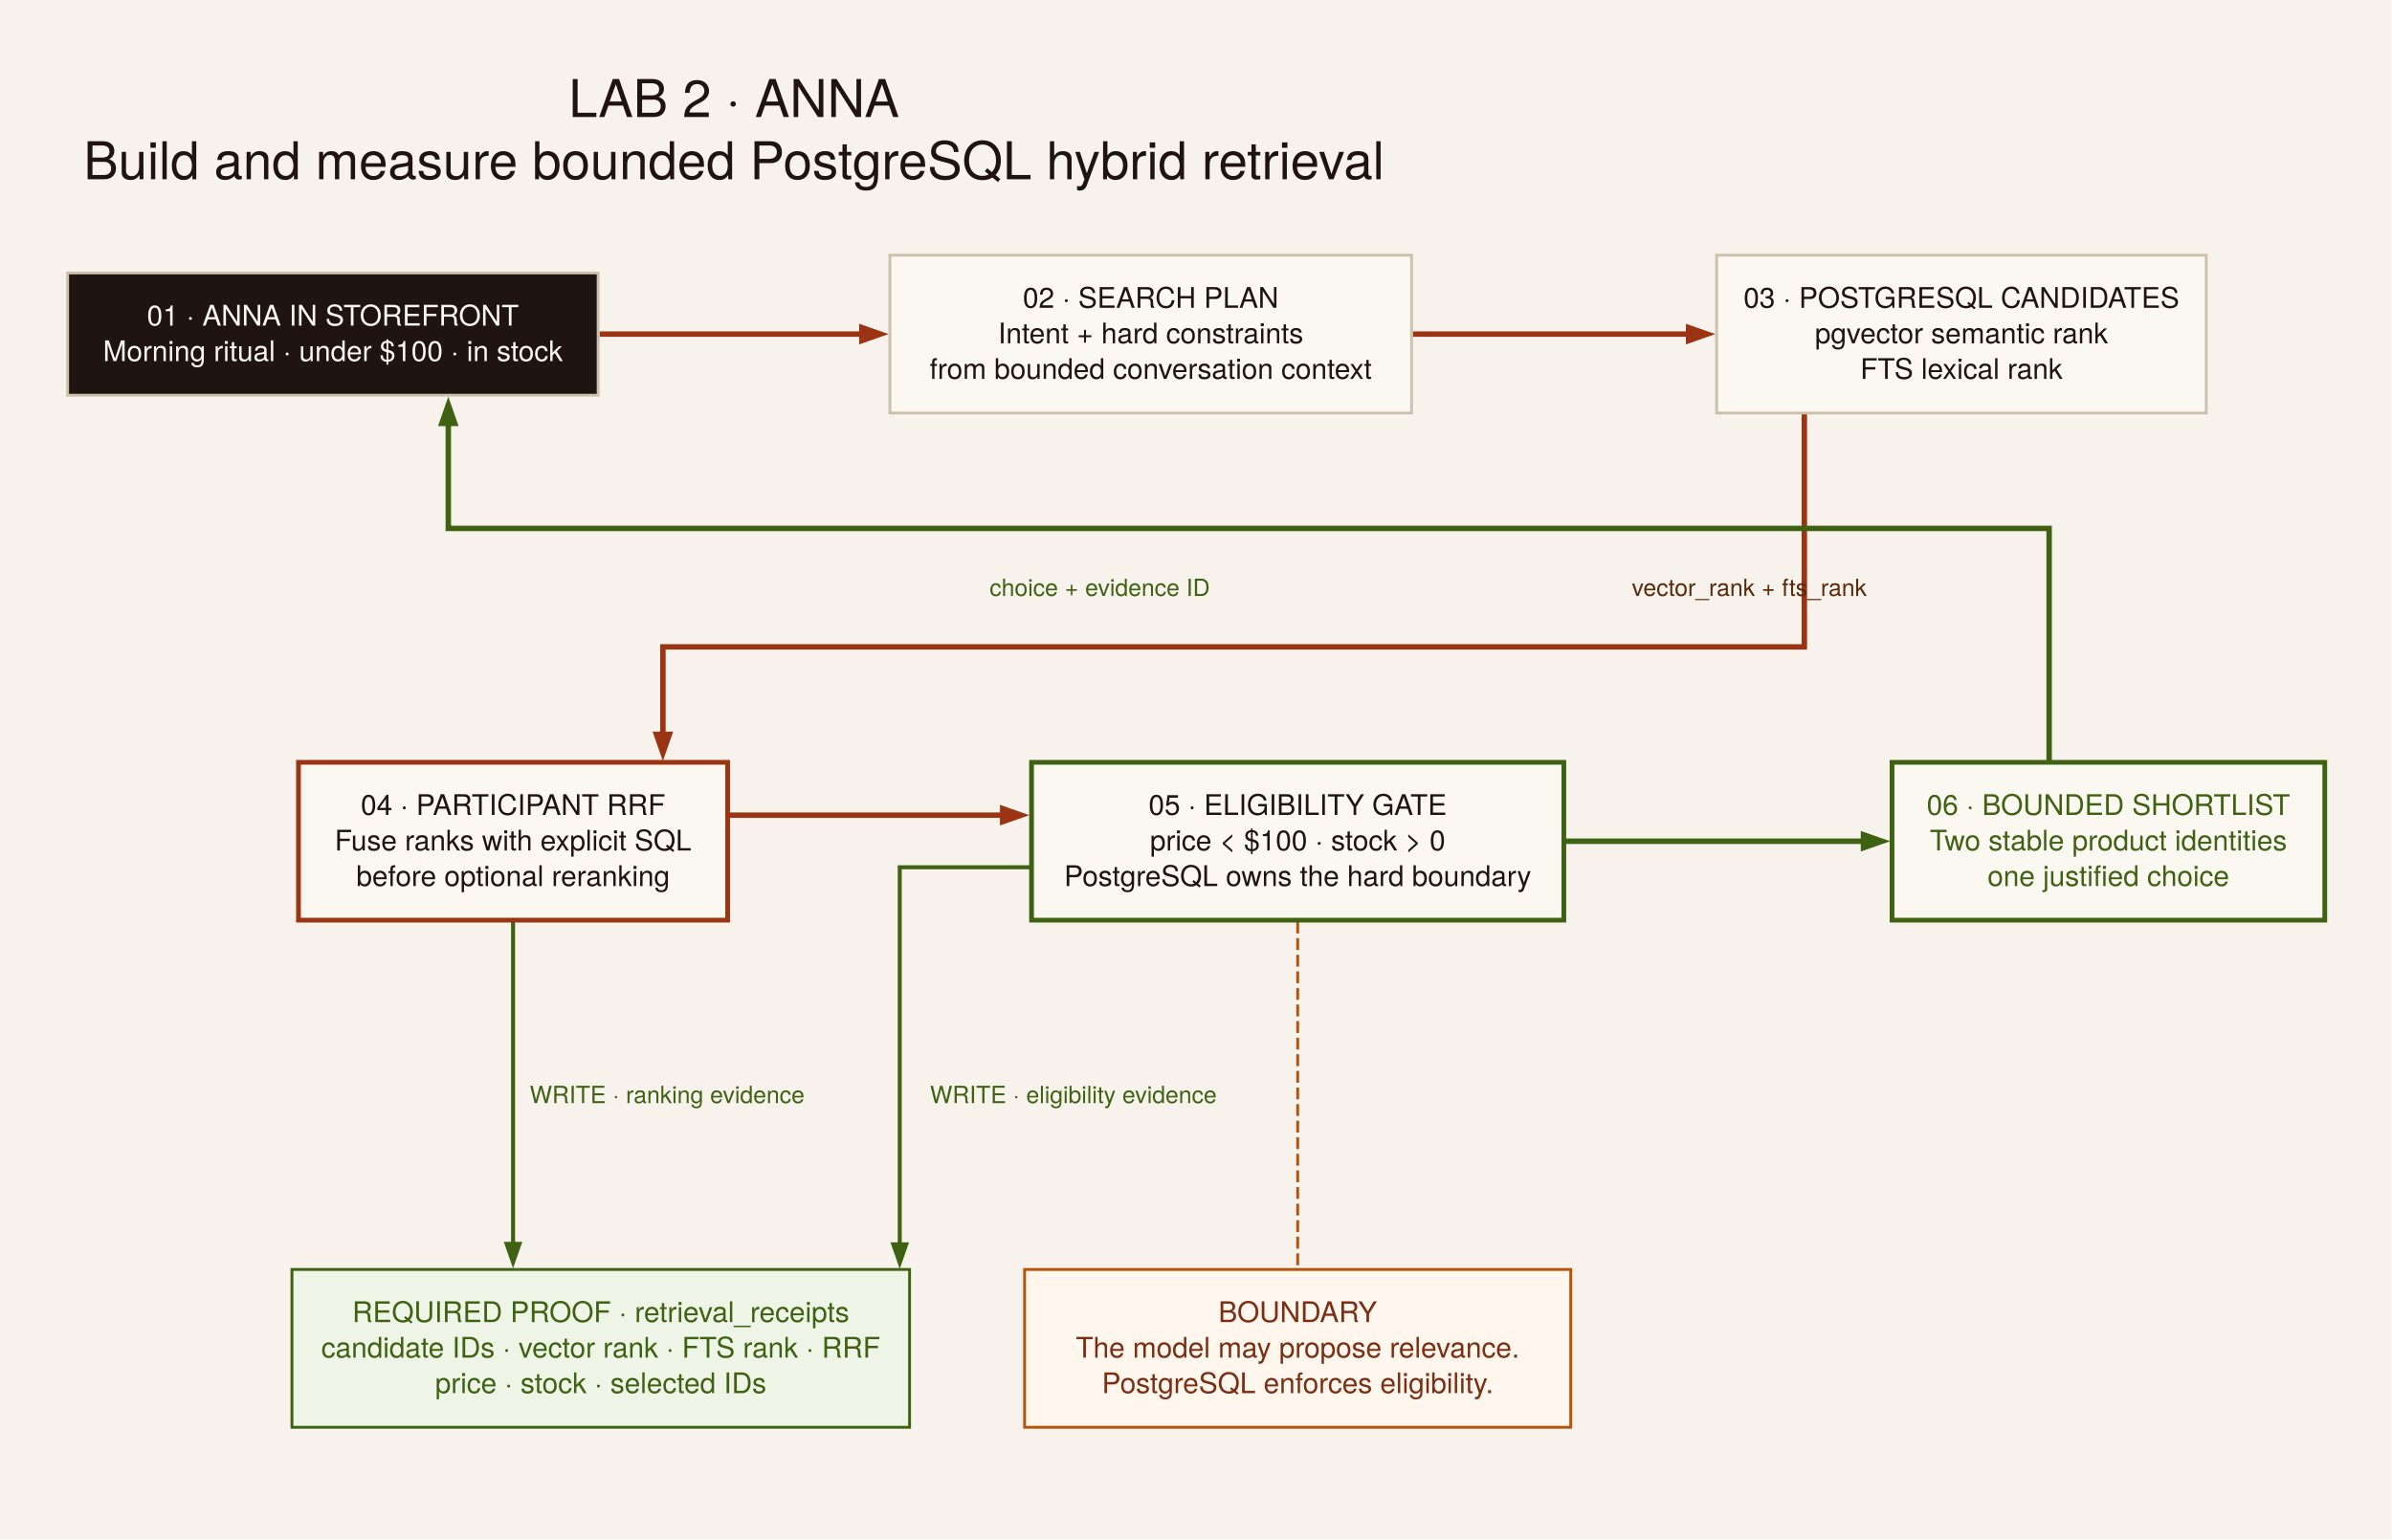
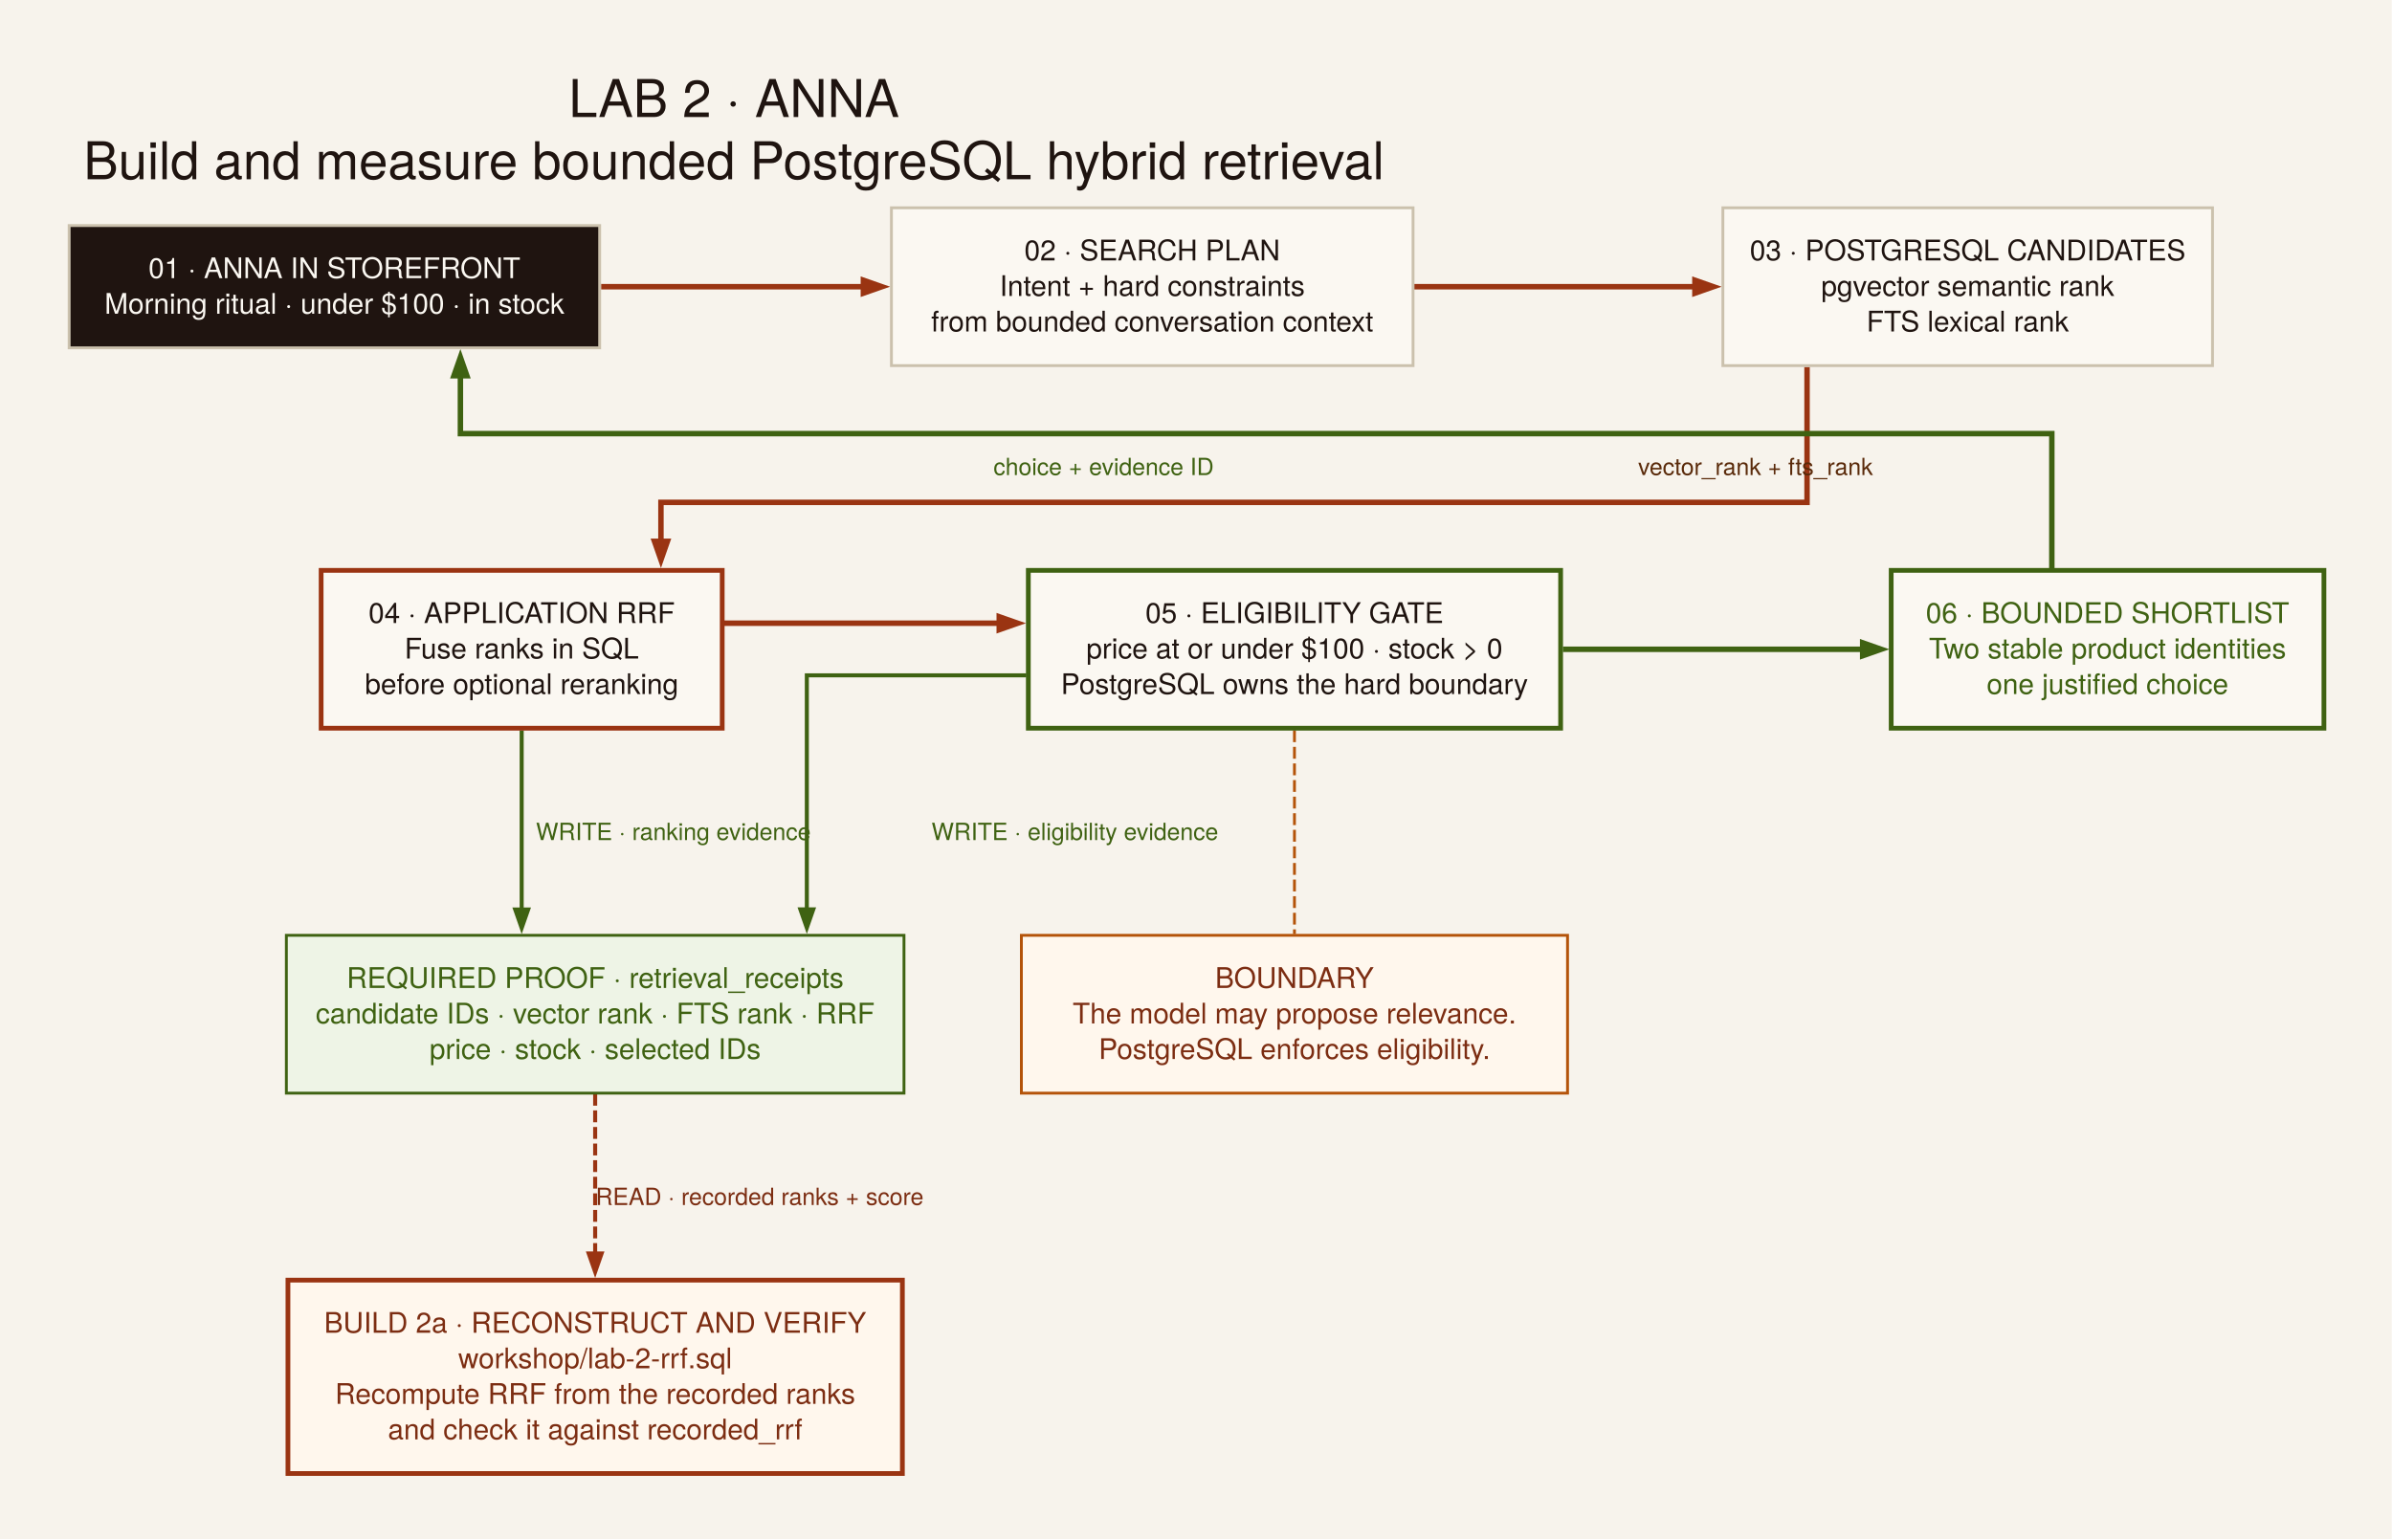
<svg xmlns="http://www.w3.org/2000/svg" width="1678pt" height="1080pt" viewBox="0.00 0.00 1678.00 1080.00">
  <g id="graph0" class="graph" transform="scale(1.66292 1.66292) rotate(0) translate(24.48 624.98)">
    <polygon fill="#f7f3ec" stroke="none" points="-24.48,24.48 -24.48,-624.98 984.48,-624.98 984.48,24.48 -24.48,24.48" />
    <text xml:space="preserve" text-anchor="middle" x="285.12" y="-575.6" font-family="Helvetica Neue" font-size="22.00" fill="#1f1410">LAB 2 · ANNA</text>
    <text xml:space="preserve" text-anchor="middle" x="285.12" y="-549.35" font-family="Helvetica Neue" font-size="22.00" fill="#1f1410">Build and measure bounded PostgreSQL hybrid retrieval</text>
    <g id="edge1" class="edge">
-       <path fill="none" stroke="#9a3412" stroke-width="2.3" d="M228.44,-484C228.44,-484 339.1,-484 339.1,-484" />
-       <polygon fill="#9a3412" stroke="#9a3412" stroke-width="2.3" points="339.1,-486.73 346.9,-484 339.1,-481.27 339.1,-486.73" />
+       <path fill="none" stroke="#9a3412" stroke-width="2.3" d="M229.08,-504C229.08,-504 339.74,-504 339.74,-504" />
+       <polygon fill="#9a3412" stroke="#9a3412" stroke-width="2.3" points="339.74,-506.73 347.54,-504 339.74,-501.27 339.74,-506.73" />
    </g>
    <g id="edge2" class="edge">
-       <path fill="none" stroke="#9a3412" stroke-width="2.3" d="M571.52,-484C571.52,-484 687.87,-484 687.87,-484" />
-       <polygon fill="#9a3412" stroke="#9a3412" stroke-width="2.3" points="687.87,-486.73 695.67,-484 687.87,-481.27 687.87,-486.73" />
+       <path fill="none" stroke="#9a3412" stroke-width="2.3" d="M571.85,-504C571.85,-504 690.52,-504 690.52,-504" />
+       <polygon fill="#9a3412" stroke="#9a3412" stroke-width="2.3" points="690.52,-506.73 698.32,-504 690.52,-501.27 690.52,-506.73" />
    </g>
    <g id="edge3" class="edge">
-       <path fill="none" stroke="#9a3412" stroke-width="2.3" d="M736.68,-450.35C736.68,-411.24 736.68,-352 736.68,-352 736.68,-352 255.16,-352 255.16,-352 255.16,-352 255.16,-315.11 255.16,-315.11" />
-       <polygon fill="#9a3412" stroke="#9a3412" stroke-width="2.3" points="257.89,-315.11 255.16,-307.31 252.43,-315.11 257.89,-315.11" />
-       <text xml:space="preserve" text-anchor="middle" x="713.45" y="-373.5" font-family="Helvetica Neue" font-size="10.00" fill="#5a2a0a">vector_rank + fts_rank</text>
+       <path fill="none" stroke="#9a3412" stroke-width="2.3" d="M737.82,-470.11C737.82,-444.24 737.82,-413 737.82,-413 737.82,-413 254.34,-413 254.34,-413 254.34,-413 254.34,-396.55 254.34,-396.55" />
+       <polygon fill="#9a3412" stroke="#9a3412" stroke-width="2.3" points="257.07,-396.55 254.34,-388.75 251.61,-396.55 257.07,-396.55" />
+       <text xml:space="preserve" text-anchor="middle" x="716.09" y="-424.5" font-family="Helvetica Neue" font-size="10.00" fill="#5a2a0a">vector_rank + fts_rank</text>
    </g>
    <g id="edge4" class="edge">
-       <path fill="none" stroke="#9a3412" stroke-width="2.3" d="M283.27,-281C283.27,-281 398.5,-281 398.5,-281" />
-       <polygon fill="#9a3412" stroke="#9a3412" stroke-width="2.3" points="398.5,-283.73 406.3,-281 398.5,-278.27 398.5,-283.73" />
+       <path fill="none" stroke="#9a3412" stroke-width="2.3" d="M280.82,-362C280.82,-362 397.05,-362 397.05,-362" />
+       <polygon fill="#9a3412" stroke="#9a3412" stroke-width="2.3" points="397.05,-364.73 404.85,-362 397.05,-359.27 397.05,-364.73" />
+     </g>
+     <g id="edge8" class="edge">
+       <path fill="none" stroke="#3f6212" stroke-width="1.7" d="M195.59,-316.82C195.59,-316.82 195.59,-241.19 195.59,-241.19" />
+       <polygon fill="#3f6212" stroke="#3f6212" stroke-width="1.7" points="198.32,-241.19 195.59,-233.39 192.86,-241.19 198.32,-241.19" />
+       <text xml:space="preserve" text-anchor="middle" x="259.59" y="-270.5" font-family="Helvetica Neue" font-size="10.00" fill="#3f6212">WRITE · ranking evidence</text>
+     </g>
+     <g id="edge5" class="edge">
+       <path fill="none" stroke="#3f6212" stroke-width="2.3" d="M634.85,-351C634.85,-351 761.29,-351 761.29,-351" />
+       <polygon fill="#3f6212" stroke="#3f6212" stroke-width="2.3" points="761.29,-353.73 769.09,-351 761.29,-348.27 761.29,-353.73" />
+     </g>
+     <g id="edge9" class="edge">
+       <path fill="none" stroke="#3f6212" stroke-width="1.7" d="M408.5,-340C360.7,-340 315.88,-340 315.88,-340 315.88,-340 315.88,-241.26 315.88,-241.26" />
+       <polygon fill="#3f6212" stroke="#3f6212" stroke-width="1.7" points="318.61,-241.26 315.88,-233.46 313.15,-241.26 318.61,-241.26" />
+       <text xml:space="preserve" text-anchor="middle" x="428.97" y="-270.5" font-family="Helvetica Neue" font-size="10.00" fill="#3f6212">WRITE · eligibility evidence</text>
+     </g>
+     <g id="edge10" class="edge">
+       <path fill="none" stroke="#b45309" stroke-width="1.2" stroke-dasharray="5,2" d="M521.59,-316.82C521.59,-291.21 521.59,-256.34 521.59,-230.82" />
+     </g>
+     <g id="edge6" class="edge">
+       <path fill="none" stroke="#3f6212" stroke-width="2.3" d="M841.09,-385.14C841.09,-410.97 841.09,-442 841.09,-442 841.09,-442 169.74,-442 169.74,-442 169.74,-442 169.74,-466.43 169.74,-466.43" />
+       <polygon fill="#3f6212" stroke="#3f6212" stroke-width="2.3" points="167.01,-466.43 169.74,-474.23 172.47,-466.43 167.01,-466.43" />
+       <text xml:space="preserve" text-anchor="middle" x="441.09" y="-424.5" font-family="Helvetica Neue" font-size="10.00" fill="#3f6212">choice + evidence ID</text>
    </g>
    <g id="edge7" class="edge">
-       <path fill="none" stroke="#3f6212" stroke-width="1.7" d="M191.95,-236.09C191.95,-236.09 191.95,-100.12 191.95,-100.12" />
-       <polygon fill="#3f6212" stroke="#3f6212" stroke-width="1.7" points="194.68,-100.12 191.95,-92.32 189.22,-100.12 194.68,-100.12" />
-       <text xml:space="preserve" text-anchor="middle" x="256.95" y="-159.5" font-family="Helvetica Neue" font-size="10.00" fill="#3f6212">WRITE · ranking evidence</text>
-     </g>
-     <g id="edge5" class="edge">
-       <path fill="none" stroke="#3f6212" stroke-width="2.3" d="M635.88,-270C635.88,-270 761.64,-270 761.64,-270" />
-       <polygon fill="#3f6212" stroke="#3f6212" stroke-width="2.3" points="761.64,-272.73 769.44,-270 761.64,-267.27 761.64,-272.73" />
-     </g>
-     <g id="edge8" class="edge">
-       <path fill="none" stroke="#3f6212" stroke-width="1.7" d="M410.04,-259C379.68,-259 355.08,-259 355.08,-259 355.08,-259 355.08,-99.89 355.08,-99.89" />
-       <polygon fill="#3f6212" stroke="#3f6212" stroke-width="1.7" points="357.81,-99.89 355.08,-92.09 352.35,-99.89 357.81,-99.89" />
-       <text xml:space="preserve" text-anchor="middle" x="428.33" y="-159.5" font-family="Helvetica Neue" font-size="10.00" fill="#3f6212">WRITE · eligibility evidence</text>
-     </g>
-     <g id="edge9" class="edge">
-       <path fill="none" stroke="#b45309" stroke-width="1.2" stroke-dasharray="5,2" d="M522.95,-236.09C522.95,-196.02 522.95,-129.75 522.95,-89.75" />
-     </g>
-     <g id="edge6" class="edge">
-       <path fill="none" stroke="#3f6212" stroke-width="2.3" d="M839.95,-303.99C839.95,-343.1 839.95,-402 839.95,-402 839.95,-402 164.64,-402 164.64,-402 164.64,-402 164.64,-446.32 164.64,-446.32" />
-       <polygon fill="#3f6212" stroke="#3f6212" stroke-width="2.3" points="161.91,-446.32 164.64,-454.12 167.37,-446.32 161.91,-446.32" />
-       <text xml:space="preserve" text-anchor="middle" x="439.45" y="-373.5" font-family="Helvetica Neue" font-size="10.00" fill="#3f6212">choice + evidence ID</text>
+       <path fill="none" stroke="#9a3412" stroke-width="1.7" stroke-dasharray="5,2" d="M226.59,-163.42C226.59,-163.42 226.59,-96.06 226.59,-96.06" />
+       <polygon fill="#9a3412" stroke="#9a3412" stroke-width="1.7" points="229.32,-96.06 226.59,-88.26 223.86,-96.06 229.32,-96.06" />
+       <text xml:space="preserve" text-anchor="middle" x="295.97" y="-116.5" font-family="Helvetica Neue" font-size="10.00" fill="#7c2d12">READ · recorded ranks + score</text>
    </g>
    <g id="node1" class="node">
-       <polygon fill="#1f1410" stroke="#cbc1ad" stroke-width="1.2" points="227.85,-509.8 4.05,-509.8 4.05,-458.2 227.85,-458.2 227.85,-509.8" />
-       <text xml:space="preserve" text-anchor="middle" x="115.95" y="-487.6" font-family="Helvetica Neue" font-size="12.00" fill="#fbf8f2">01 · ANNA IN STOREFRONT</text>
-       <text xml:space="preserve" text-anchor="middle" x="115.95" y="-472.6" font-family="Helvetica Neue" font-size="12.00" fill="#fbf8f2">Morning ritual · under $100 · in stock</text>
+       <polygon fill="#1f1410" stroke="#cbc1ad" stroke-width="1.2" points="228.49,-529.8 4.69,-529.8 4.69,-478.2 228.49,-478.2 228.49,-529.8" />
+       <text xml:space="preserve" text-anchor="middle" x="116.59" y="-507.6" font-family="Helvetica Neue" font-size="12.00" fill="#fbf8f2">01 · ANNA IN STOREFRONT</text>
+       <text xml:space="preserve" text-anchor="middle" x="116.59" y="-492.6" font-family="Helvetica Neue" font-size="12.00" fill="#fbf8f2">Morning ritual · under $100 · in stock</text>
    </g>
    <g id="node2" class="node">
-       <polygon fill="#fbf8f2" stroke="#cbc1ad" stroke-width="1.2" points="570.98,-517.3 350.93,-517.3 350.93,-450.7 570.98,-450.7 570.98,-517.3" />
-       <text xml:space="preserve" text-anchor="middle" x="460.95" y="-495.1" font-family="Helvetica Neue" font-size="12.00" fill="#1f1410">02 · SEARCH PLAN</text>
-       <text xml:space="preserve" text-anchor="middle" x="460.95" y="-480.1" font-family="Helvetica Neue" font-size="12.00" fill="#1f1410">Intent + hard constraints</text>
-       <text xml:space="preserve" text-anchor="middle" x="460.95" y="-465.1" font-family="Helvetica Neue" font-size="12.00" fill="#1f1410">from bounded conversation context</text>
+       <polygon fill="#fbf8f2" stroke="#cbc1ad" stroke-width="1.2" points="571.62,-537.3 351.57,-537.3 351.57,-470.7 571.62,-470.7 571.62,-537.3" />
+       <text xml:space="preserve" text-anchor="middle" x="461.59" y="-515.1" font-family="Helvetica Neue" font-size="12.00" fill="#1f1410">02 · SEARCH PLAN</text>
+       <text xml:space="preserve" text-anchor="middle" x="461.59" y="-500.1" font-family="Helvetica Neue" font-size="12.00" fill="#1f1410">Intent + hard constraints</text>
+       <text xml:space="preserve" text-anchor="middle" x="461.59" y="-485.1" font-family="Helvetica Neue" font-size="12.00" fill="#1f1410">from bounded conversation context</text>
    </g>
    <g id="node3" class="node">
-       <polygon fill="#fbf8f2" stroke="#cbc1ad" stroke-width="1.2" points="906.23,-517.3 699.68,-517.3 699.68,-450.7 906.23,-450.7 906.23,-517.3" />
-       <text xml:space="preserve" text-anchor="middle" x="802.95" y="-495.1" font-family="Helvetica Neue" font-size="12.00" fill="#1f1410">03 · POSTGRESQL CANDIDATES</text>
-       <text xml:space="preserve" text-anchor="middle" x="802.95" y="-480.1" font-family="Helvetica Neue" font-size="12.00" fill="#1f1410">pgvector semantic rank</text>
-       <text xml:space="preserve" text-anchor="middle" x="802.95" y="-465.1" font-family="Helvetica Neue" font-size="12.00" fill="#1f1410">FTS lexical rank</text>
+       <polygon fill="#fbf8f2" stroke="#cbc1ad" stroke-width="1.2" points="908.87,-537.3 702.32,-537.3 702.32,-470.7 908.87,-470.7 908.87,-537.3" />
+       <text xml:space="preserve" text-anchor="middle" x="805.59" y="-515.1" font-family="Helvetica Neue" font-size="12.00" fill="#1f1410">03 · POSTGRESQL CANDIDATES</text>
+       <text xml:space="preserve" text-anchor="middle" x="805.59" y="-500.1" font-family="Helvetica Neue" font-size="12.00" fill="#1f1410">pgvector semantic rank</text>
+       <text xml:space="preserve" text-anchor="middle" x="805.59" y="-485.1" font-family="Helvetica Neue" font-size="12.00" fill="#1f1410">FTS lexical rank</text>
    </g>
    <g id="node4" class="node">
-       <polygon fill="#fbf8f2" stroke="#9a3412" stroke-width="2" points="282.48,-303.3 101.43,-303.3 101.43,-236.7 282.48,-236.7 282.48,-303.3" />
-       <text xml:space="preserve" text-anchor="middle" x="191.95" y="-281.1" font-family="Helvetica Neue" font-size="12.00" fill="#1f1410">04 · PARTICIPANT RRF</text>
-       <text xml:space="preserve" text-anchor="middle" x="191.95" y="-266.1" font-family="Helvetica Neue" font-size="12.00" fill="#1f1410">Fuse ranks with explicit SQL</text>
-       <text xml:space="preserve" text-anchor="middle" x="191.95" y="-251.1" font-family="Helvetica Neue" font-size="12.00" fill="#1f1410">before optional reranking</text>
+       <polygon fill="#fbf8f2" stroke="#9a3412" stroke-width="2" points="280.19,-384.3 110.99,-384.3 110.99,-317.7 280.19,-317.7 280.19,-384.3" />
+       <text xml:space="preserve" text-anchor="middle" x="195.59" y="-362.1" font-family="Helvetica Neue" font-size="12.00" fill="#1f1410">04 · APPLICATION RRF</text>
+       <text xml:space="preserve" text-anchor="middle" x="195.59" y="-347.1" font-family="Helvetica Neue" font-size="12.00" fill="#1f1410">Fuse ranks in SQL</text>
+       <text xml:space="preserve" text-anchor="middle" x="195.59" y="-332.1" font-family="Helvetica Neue" font-size="12.00" fill="#1f1410">before optional reranking</text>
    </g>
    <g id="node5" class="node">
-       <polygon fill="#fbf8f2" stroke="#3f6212" stroke-width="2" points="635.23,-303.3 410.68,-303.3 410.68,-236.7 635.23,-236.7 635.23,-303.3" />
-       <text xml:space="preserve" text-anchor="middle" x="522.95" y="-281.1" font-family="Helvetica Neue" font-size="12.00" fill="#1f1410">05 · ELIGIBILITY GATE</text>
-       <text xml:space="preserve" text-anchor="middle" x="522.95" y="-266.1" font-family="Helvetica Neue" font-size="12.00" fill="#1f1410">price &lt; $100 · stock &gt; 0</text>
-       <text xml:space="preserve" text-anchor="middle" x="522.95" y="-251.1" font-family="Helvetica Neue" font-size="12.00" fill="#1f1410">PostgreSQL owns the hard boundary</text>
+       <polygon fill="#fbf8f2" stroke="#3f6212" stroke-width="2" points="633.87,-384.3 409.32,-384.3 409.32,-317.7 633.87,-317.7 633.87,-384.3" />
+       <text xml:space="preserve" text-anchor="middle" x="521.59" y="-362.1" font-family="Helvetica Neue" font-size="12.00" fill="#1f1410">05 · ELIGIBILITY GATE</text>
+       <text xml:space="preserve" text-anchor="middle" x="521.59" y="-347.1" font-family="Helvetica Neue" font-size="12.00" fill="#1f1410">price at or under $100 · stock &gt; 0</text>
+       <text xml:space="preserve" text-anchor="middle" x="521.59" y="-332.1" font-family="Helvetica Neue" font-size="12.00" fill="#1f1410">PostgreSQL owns the hard boundary</text>
    </g>
    <g id="node6" class="node">
-       <polygon fill="#fbf8f2" stroke="#3f6212" stroke-width="2" points="956.23,-303.3 773.68,-303.3 773.68,-236.7 956.23,-236.7 956.23,-303.3" />
-       <text xml:space="preserve" text-anchor="middle" x="864.95" y="-281.1" font-family="Helvetica Neue" font-size="12.00" fill="#3f6212">06 · BOUNDED SHORTLIST</text>
-       <text xml:space="preserve" text-anchor="middle" x="864.95" y="-266.1" font-family="Helvetica Neue" font-size="12.00" fill="#3f6212">Two stable product identities</text>
-       <text xml:space="preserve" text-anchor="middle" x="864.95" y="-251.1" font-family="Helvetica Neue" font-size="12.00" fill="#3f6212">one justified choice</text>
+       <polygon fill="#fbf8f2" stroke="#3f6212" stroke-width="2" points="955.87,-384.3 773.32,-384.3 773.32,-317.7 955.87,-317.7 955.87,-384.3" />
+       <text xml:space="preserve" text-anchor="middle" x="864.59" y="-362.1" font-family="Helvetica Neue" font-size="12.00" fill="#3f6212">06 · BOUNDED SHORTLIST</text>
+       <text xml:space="preserve" text-anchor="middle" x="864.59" y="-347.1" font-family="Helvetica Neue" font-size="12.00" fill="#3f6212">Two stable product identities</text>
+       <text xml:space="preserve" text-anchor="middle" x="864.59" y="-332.1" font-family="Helvetica Neue" font-size="12.00" fill="#3f6212">one justified choice</text>
    </g>
    <g id="node7" class="node">
-       <polygon fill="#eef4e6" stroke="#3f6212" stroke-width="1.2" points="359.23,-89.3 98.68,-89.3 98.68,-22.7 359.23,-22.7 359.23,-89.3" />
-       <text xml:space="preserve" text-anchor="middle" x="228.95" y="-67.1" font-family="Helvetica Neue" font-size="12.00" fill="#3f6212">REQUIRED PROOF · retrieval_receipts</text>
-       <text xml:space="preserve" text-anchor="middle" x="228.95" y="-52.1" font-family="Helvetica Neue" font-size="12.00" fill="#3f6212">candidate IDs · vector rank · FTS rank · RRF</text>
-       <text xml:space="preserve" text-anchor="middle" x="228.95" y="-37.1" font-family="Helvetica Neue" font-size="12.00" fill="#3f6212">price · stock · selected IDs</text>
+       <polygon fill="#eef4e6" stroke="#3f6212" stroke-width="1.2" points="356.87,-230.3 96.32,-230.3 96.32,-163.7 356.87,-163.7 356.87,-230.3" />
+       <text xml:space="preserve" text-anchor="middle" x="226.59" y="-208.1" font-family="Helvetica Neue" font-size="12.00" fill="#3f6212">REQUIRED PROOF · retrieval_receipts</text>
+       <text xml:space="preserve" text-anchor="middle" x="226.59" y="-193.1" font-family="Helvetica Neue" font-size="12.00" fill="#3f6212">candidate IDs · vector rank · FTS rank · RRF</text>
+       <text xml:space="preserve" text-anchor="middle" x="226.59" y="-178.1" font-family="Helvetica Neue" font-size="12.00" fill="#3f6212">price · stock · selected IDs</text>
    </g>
    <g id="node8" class="node">
-       <polygon fill="#fff7ed" stroke="#b45309" stroke-width="1.2" points="638.15,-89.3 407.75,-89.3 407.75,-22.7 638.15,-22.7 638.15,-89.3" />
-       <text xml:space="preserve" text-anchor="middle" x="522.95" y="-67.1" font-family="Helvetica Neue" font-size="12.00" fill="#7c2d12">BOUNDARY</text>
-       <text xml:space="preserve" text-anchor="middle" x="522.95" y="-52.1" font-family="Helvetica Neue" font-size="12.00" fill="#7c2d12">The model may propose relevance.</text>
-       <text xml:space="preserve" text-anchor="middle" x="522.95" y="-37.1" font-family="Helvetica Neue" font-size="12.00" fill="#7c2d12">PostgreSQL enforces eligibility.</text>
+       <polygon fill="#fff7ed" stroke="#9a3412" stroke-width="2" points="356.19,-84.8 96.99,-84.8 96.99,-3.2 356.19,-3.2 356.19,-84.8" />
+       <text xml:space="preserve" text-anchor="middle" x="226.59" y="-62.6" font-family="Helvetica Neue" font-size="12.00" fill="#7c2d12">BUILD 2a · RECONSTRUCT AND VERIFY</text>
+       <text xml:space="preserve" text-anchor="middle" x="226.59" y="-47.6" font-family="Helvetica Neue" font-size="12.00" fill="#7c2d12">workshop/lab-2-rrf.sql</text>
+       <text xml:space="preserve" text-anchor="middle" x="226.59" y="-32.6" font-family="Helvetica Neue" font-size="12.00" fill="#7c2d12">Recompute RRF from the recorded ranks</text>
+       <text xml:space="preserve" text-anchor="middle" x="226.59" y="-17.6" font-family="Helvetica Neue" font-size="12.00" fill="#7c2d12">and check it against recorded_rrf</text>
+     </g>
+     <g id="node9" class="node">
+       <polygon fill="#fff7ed" stroke="#b45309" stroke-width="1.2" points="636.79,-230.3 406.39,-230.3 406.39,-163.7 636.79,-163.7 636.79,-230.3" />
+       <text xml:space="preserve" text-anchor="middle" x="521.59" y="-208.1" font-family="Helvetica Neue" font-size="12.00" fill="#7c2d12">BOUNDARY</text>
+       <text xml:space="preserve" text-anchor="middle" x="521.59" y="-193.1" font-family="Helvetica Neue" font-size="12.00" fill="#7c2d12">The model may propose relevance.</text>
+       <text xml:space="preserve" text-anchor="middle" x="521.59" y="-178.1" font-family="Helvetica Neue" font-size="12.00" fill="#7c2d12">PostgreSQL enforces eligibility.</text>
    </g>
  </g>
</svg>
